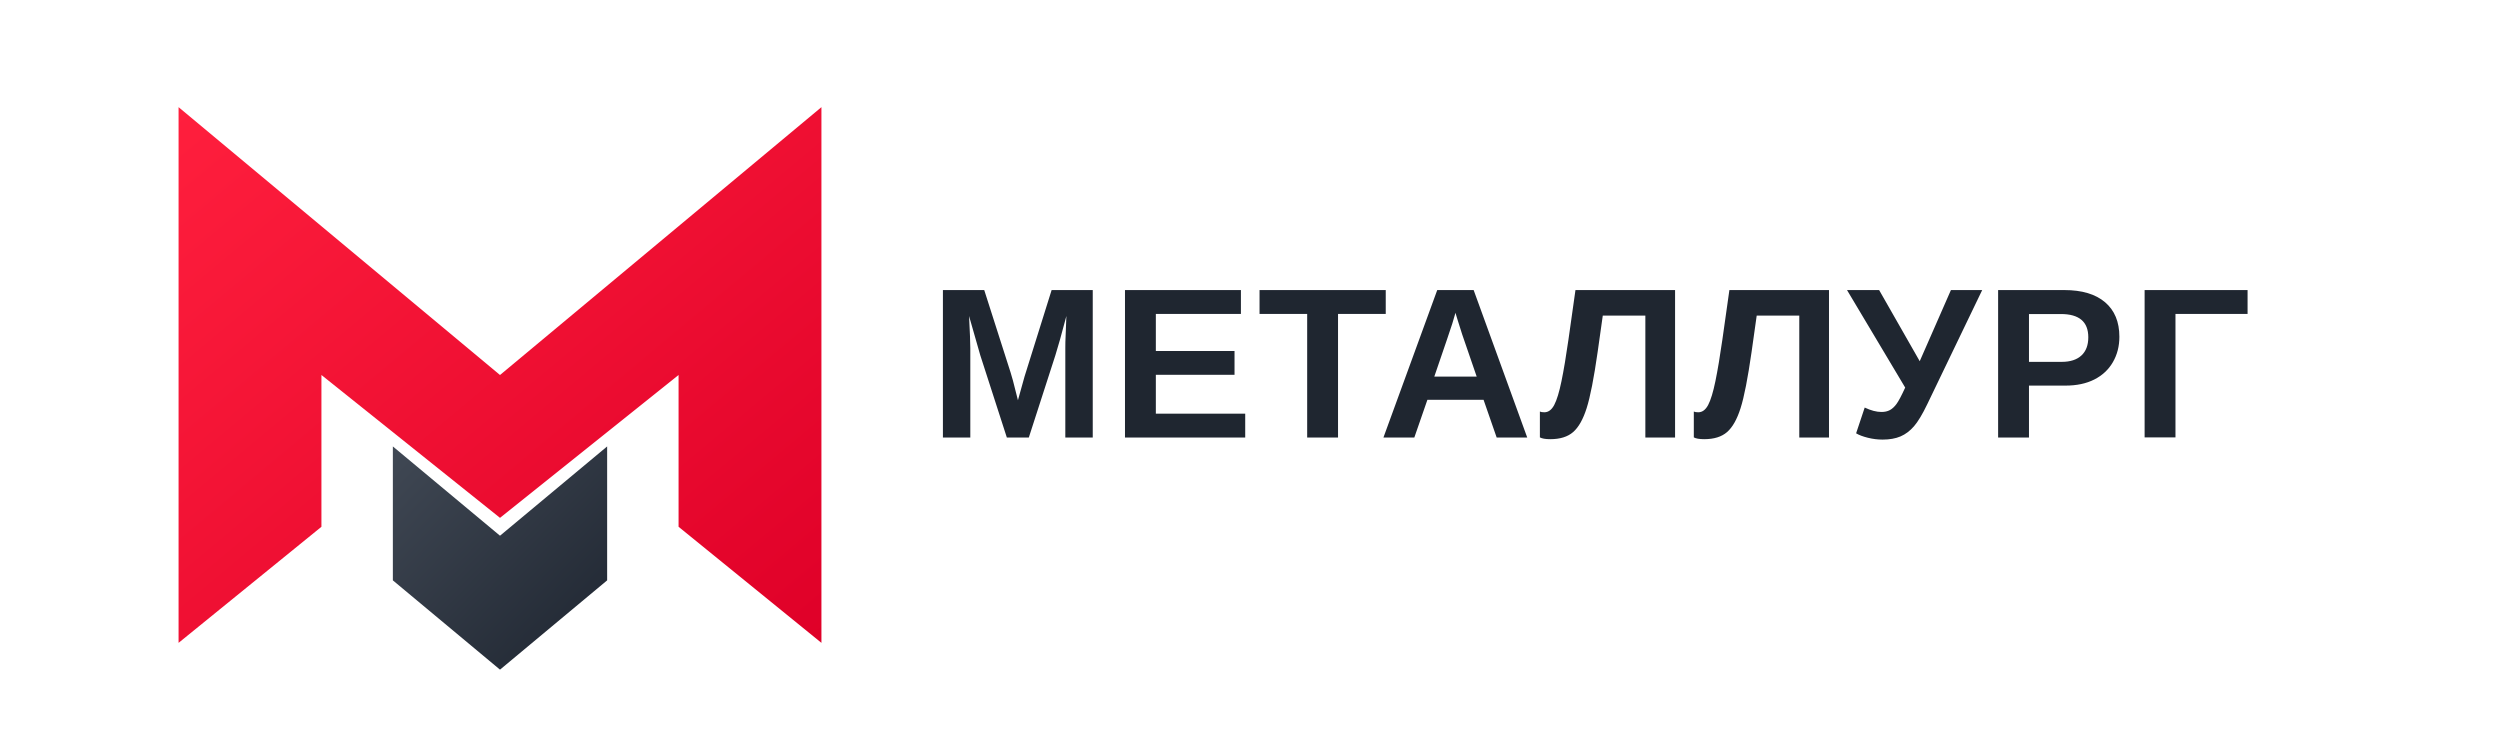
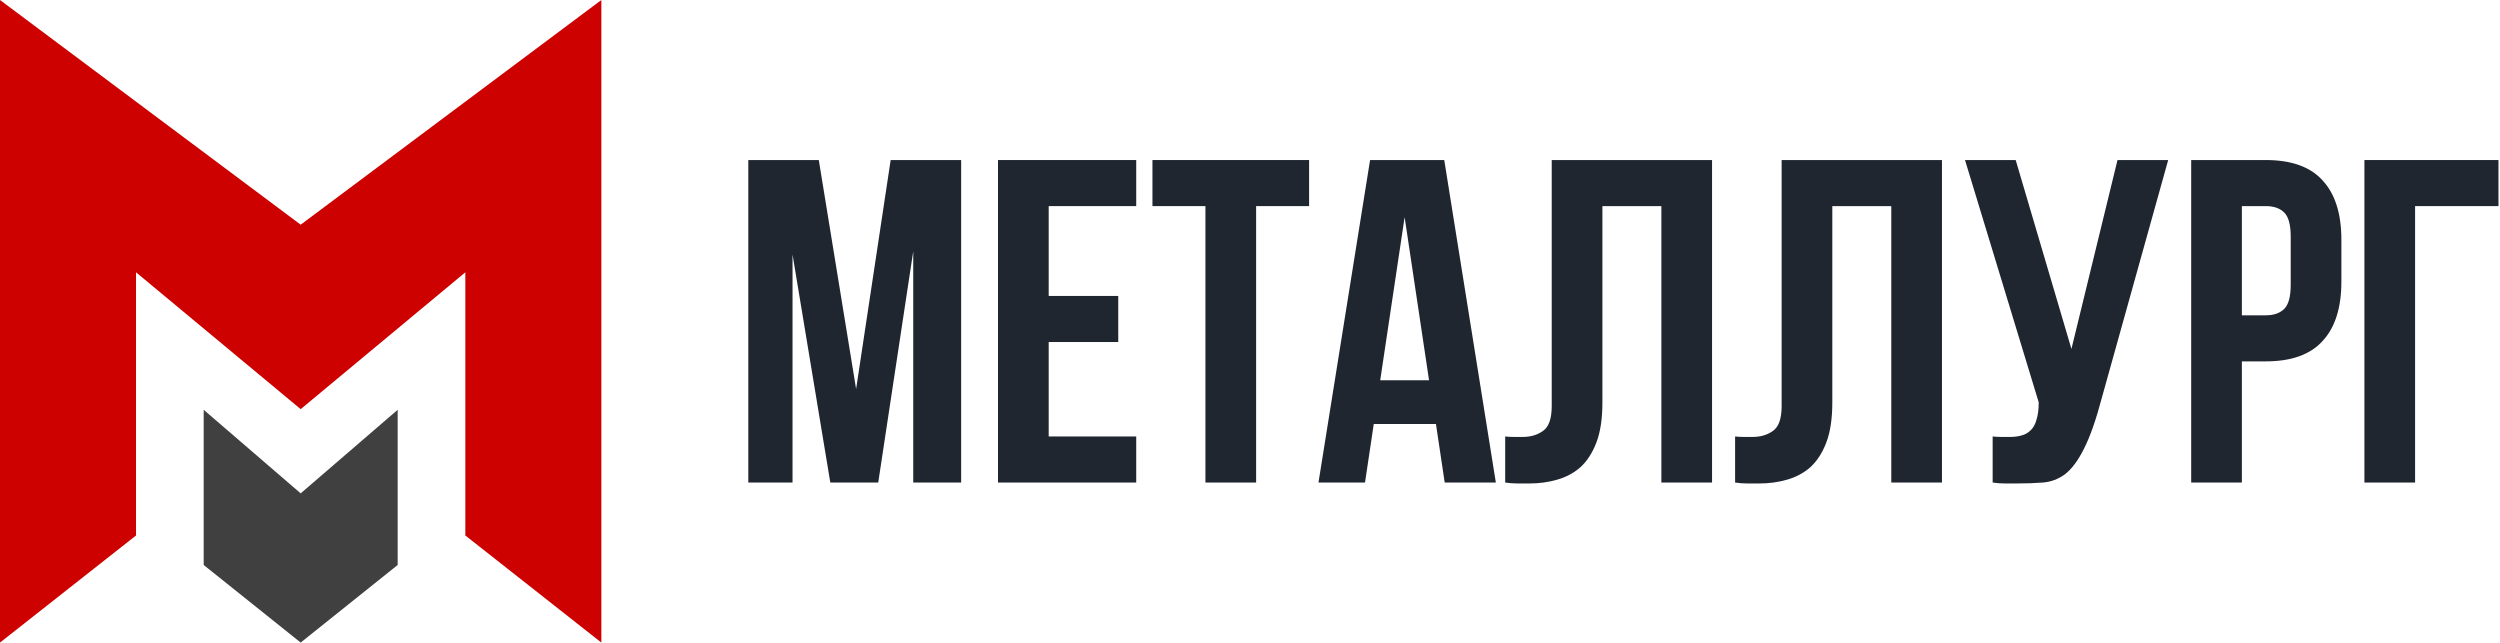
- <svg xmlns="http://www.w3.org/2000/svg" width="1400" height="420" viewBox="0 0 1400 420">
+ <svg xmlns="http://www.w3.org/2000/svg" width="1031" height="265" viewBox="0 0 1031 265" fill="none">
+   <path d="M353.06 160.43L367.31 66H396.38V199H376.62V103.62L362.18 199H342.42L326.84 104.95V199H308.6V66H337.67L353.06 160.43Z" fill="#1F2630" />
+   <path d="M432.478 122.05H461.168V141.05H432.478V180H468.578V199H411.578V66H468.578V85H432.478V122.05Z" fill="#1F2630" />
+   <path d="M475.273 66H539.873V85H518.023V199H497.123V85H475.273V66Z" fill="#1F2630" />
+   <path d="M616.889 199H595.799L592.189 174.87H566.539L562.929 199H543.739L565.019 66H595.609L616.889 199ZM569.199 156.82H589.339L579.269 89.56L569.199 156.82Z" fill="#1F2630" />
+   <path d="M685.151 85H660.831V165.94C660.831 172.653 660.008 178.163 658.361 182.47C656.715 186.777 654.498 190.197 651.711 192.73C648.925 195.137 645.695 196.847 642.021 197.86C638.475 198.873 634.738 199.38 630.811 199.38C628.911 199.38 627.201 199.38 625.681 199.38C624.161 199.38 622.515 199.253 620.741 199V180C621.881 180.127 623.085 180.19 624.351 180.19C625.618 180.19 626.821 180.19 627.961 180.19C631.255 180.19 634.041 179.367 636.321 177.72C638.728 176.073 639.931 172.653 639.931 167.46V66H706.051V199H685.151V85Z" fill="#1F2630" />
+   <path d="M779.966 85H755.646V165.94C755.646 172.653 754.823 178.163 753.176 182.47C751.529 186.777 749.313 190.197 746.526 192.73C743.739 195.137 740.509 196.847 736.836 197.86C733.289 198.873 729.553 199.38 725.626 199.38C723.726 199.38 722.016 199.38 720.496 199.38C718.976 199.38 717.329 199.253 715.556 199V180C716.696 180.127 717.899 180.19 719.166 180.19C720.433 180.19 721.636 180.19 722.776 180.19C726.069 180.19 728.856 179.367 731.136 177.72C733.543 176.073 734.746 172.653 734.746 167.46V66H800.866V199H779.966V85Z" fill="#1F2630" />
+   <path d="M821.77 180C822.91 180.127 824.114 180.19 825.38 180.19C826.647 180.19 827.85 180.19 828.99 180.19C830.637 180.19 832.157 180 833.55 179.62C835.07 179.24 836.337 178.543 837.35 177.53C838.49 176.517 839.314 175.06 839.82 173.16C840.454 171.26 840.77 168.853 840.77 165.94L810.37 66H831.27L854.26 143.9L873.26 66H894.16L866.8 164.04C864.394 173.16 861.924 180.19 859.39 185.13C856.984 189.943 854.387 193.427 851.6 195.58C848.814 197.607 845.774 198.747 842.48 199C839.314 199.253 835.767 199.38 831.84 199.38C829.94 199.38 828.23 199.38 826.71 199.38C825.19 199.38 823.544 199.253 821.77 199V180Z" fill="#1F2630" />
+   <path d="M934.428 66C944.942 66 952.732 68.787 957.798 74.36C962.992 79.933 965.588 88.103 965.588 98.87V116.16C965.588 126.927 962.992 135.097 957.798 140.67C952.732 146.243 944.942 149.03 934.428 149.03H924.548V199H903.648V66H934.428ZM924.548 85V130.03H934.428C937.722 130.03 940.255 129.143 942.028 127.37C943.802 125.597 944.688 122.303 944.688 117.49V97.54C944.688 92.727 943.802 89.433 942.028 87.66C940.255 85.887 937.722 85 934.428 85H924.548Z" fill="#1F2630" />
+   <path d="M995.984 199H975.084V66H1030.37V85H995.984V199Z" fill="#1F2630" />
+   <path d="M0 0L124 92.663L248 0V265L191.905 220.833V112.293L124 168.728L56.095 112.293V220.833L0 265V0Z" fill="url(#paint0_linear_34_26)" />
+   <path d="M84 169L124 203.462L164 169V233L124 265L84 233V169Z" fill="#404040" />
  <defs>
-     <linearGradient id="redGrad" x1="0" y1="0" x2="1" y2="1">
-       <stop offset="0%" stop-color="#ff1f3d" />
-       <stop offset="100%" stop-color="#df0028" />
-     </linearGradient>
-     <linearGradient id="grayGrad" x1="0" y1="0" x2="1" y2="1">
-       <stop offset="0%" stop-color="#404854" />
-       <stop offset="100%" stop-color="#1e2530" />
+     <linearGradient id="paint0_linear_34_26" x1="0" y1="0" x2="264.419" y2="247.456" gradientUnits="userSpaceOnUse">
+       <stop stop-color="#CC0100" />
+       <stop offset="1" stop-color="#CC0100" />
    </linearGradient>
  </defs>
-   <g transform="translate(40,40)">
-     <path d="       M60 20       L240 170       L420 20       V320       L340 255       V170       L240 250       L140 170       V255       L60 320       Z     " fill="url(#redGrad)" />
-     <path d="       M180 210       L240 260       L300 210       V285       L240 335       L180 285       Z     " fill="url(#grayGrad)" />
-   </g>
-   <text x="520" y="245" font-family="Arial, Helvetica, sans-serif" font-size="120" font-weight="700" fill="#1f2630" letter-spacing="2">
-     МЕТАЛЛУРГ
-   </text>
</svg>
